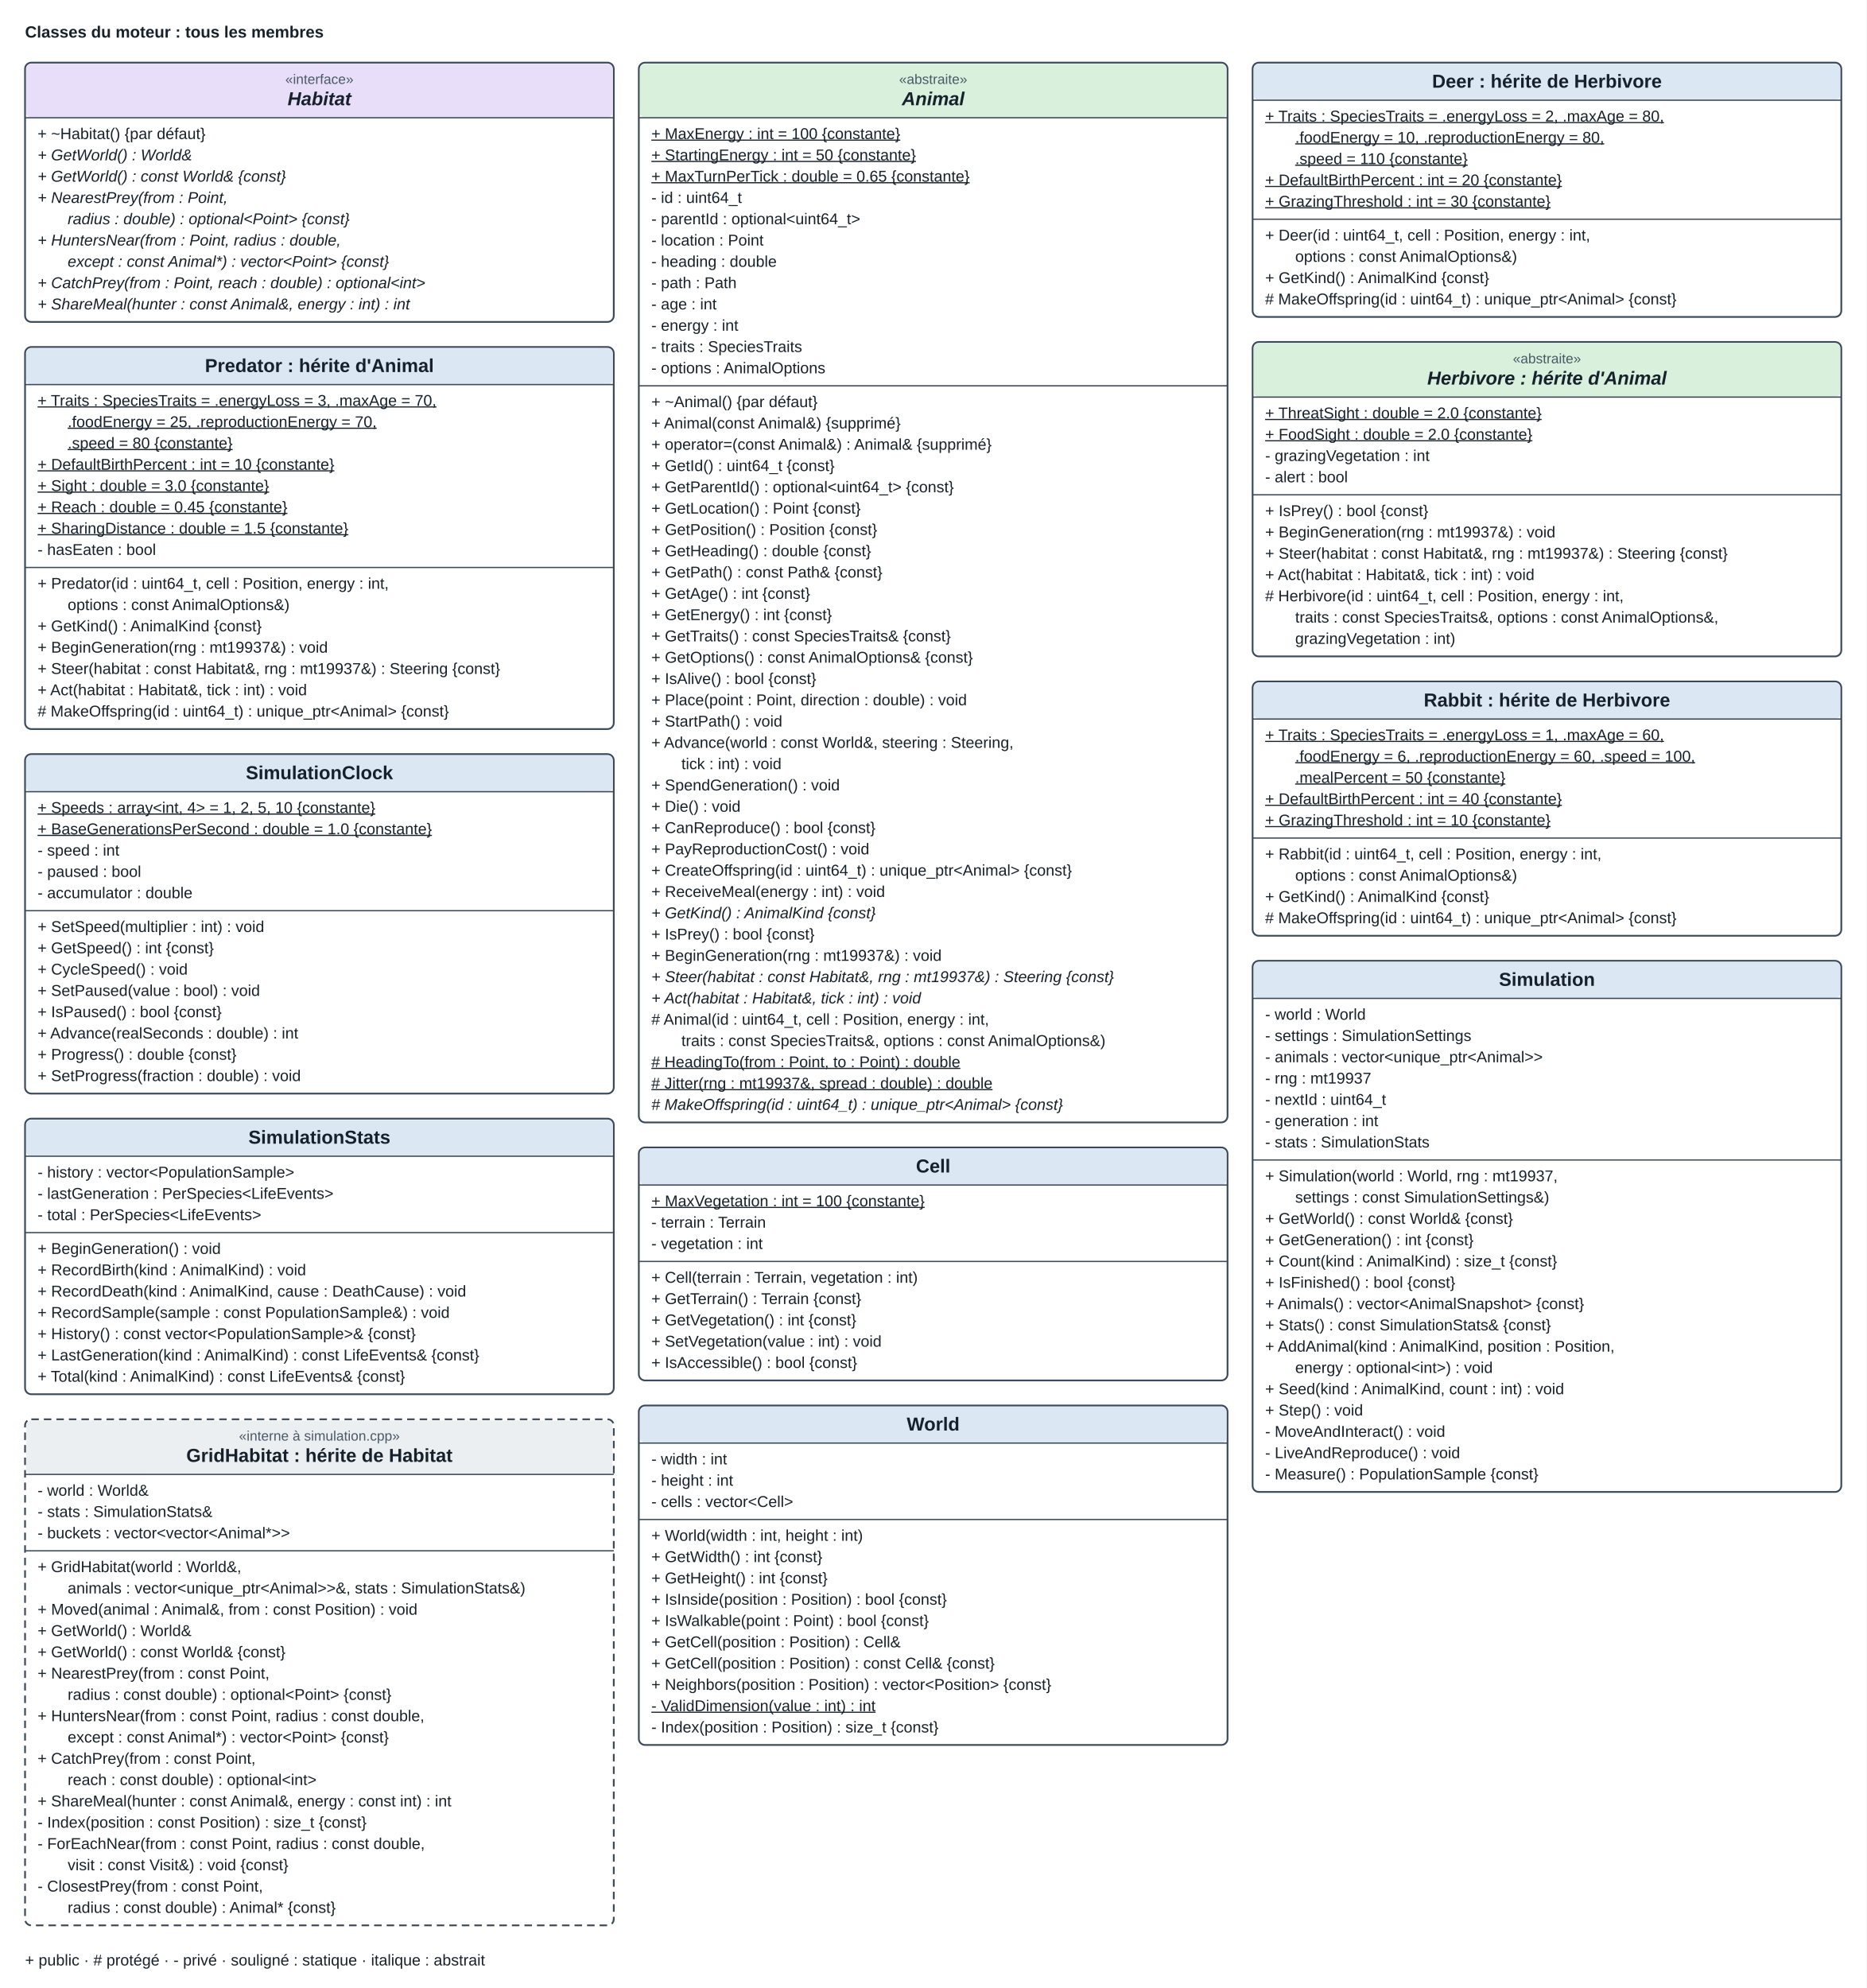
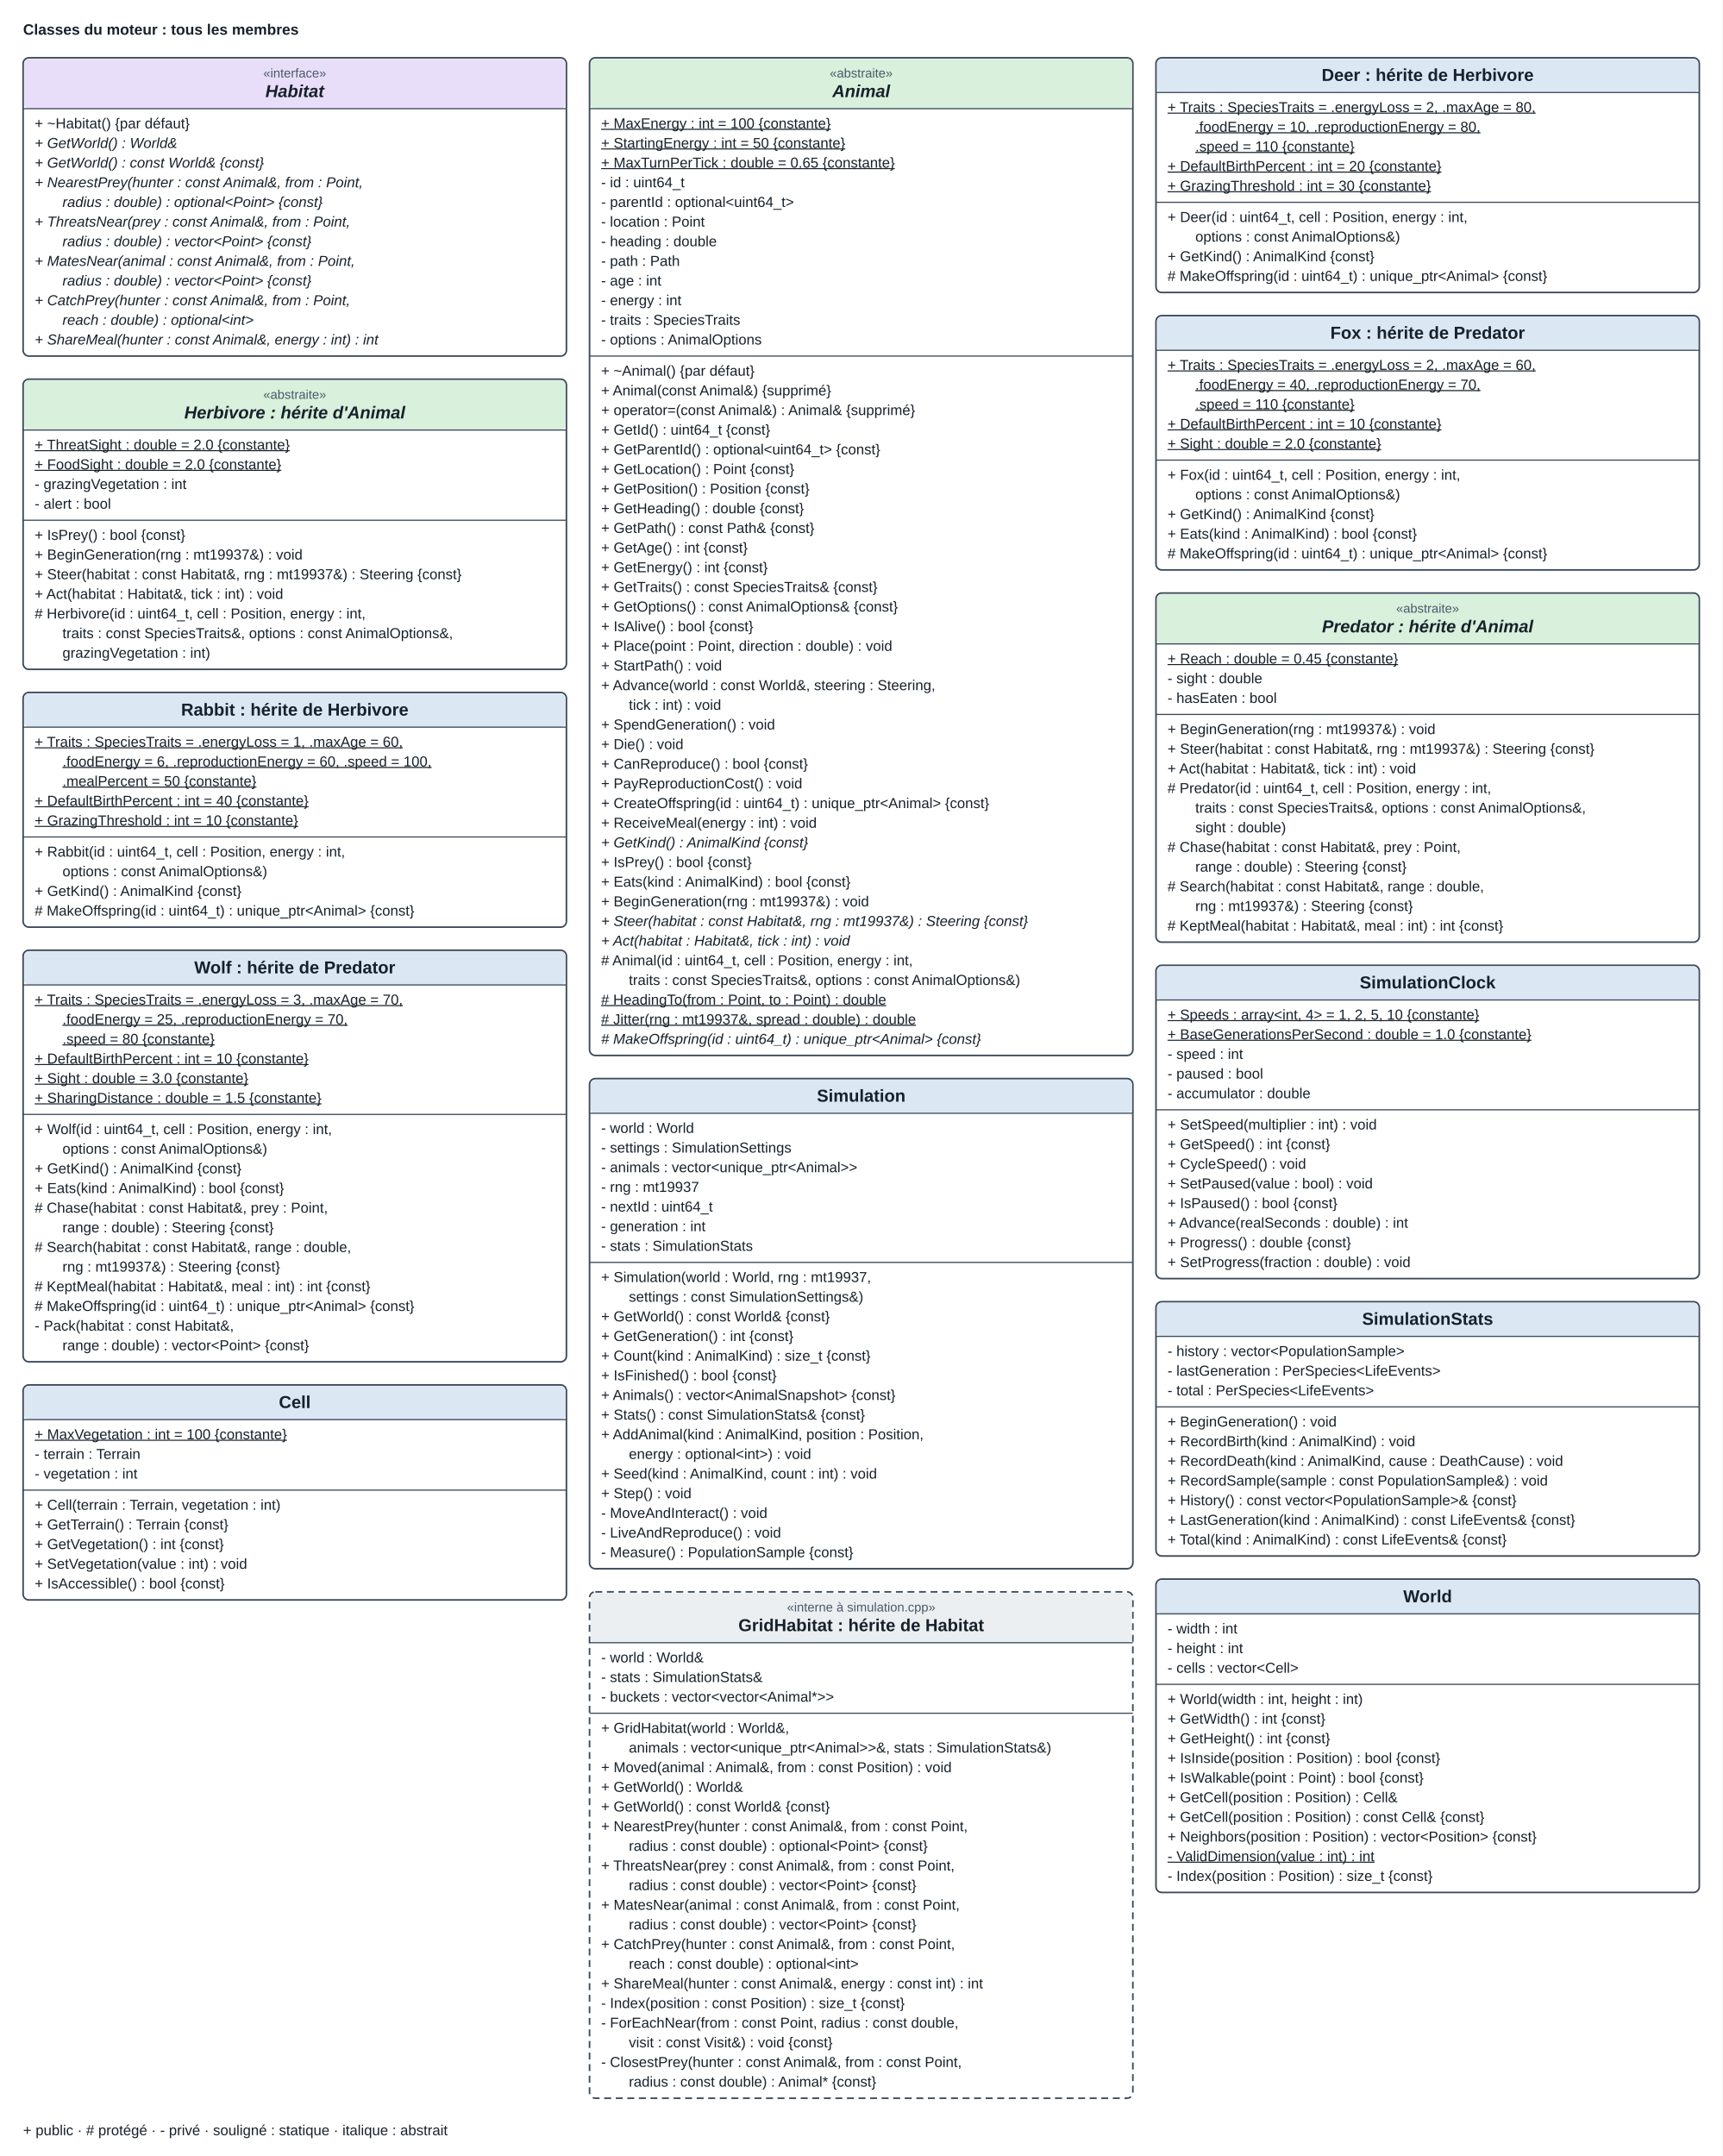
- <svg xmlns="http://www.w3.org/2000/svg" viewBox="0 0 1490 1587" role="img" aria-label="Classes du moteur : tous les membres">
+ <svg xmlns="http://www.w3.org/2000/svg" viewBox="0 0 1490 1865" role="img" aria-label="Classes du moteur : tous les membres">
  <style>
 text { font-family: "Segoe UI", Arial, sans-serif; fill: #17212b; }
 .name { font-size: 15px; font-weight: 700; text-anchor: middle; }
 .abstract { font-style: italic; }
 .stereo { font-size: 11px; text-anchor: middle; fill: #4a5968; }
 .member { font-size: 12.5px; }
 .label { font-size: 12px; font-style: italic; fill: #3b4a5a; }
 .band { font-size: 14px; font-weight: 700; }
 .legend { font-size: 12.5px; }
 .legendtitle { font-size: 13px; font-weight: 700; }
</style>
  <defs>
    <marker id="triangle" viewBox="0 0 14 14" refX="13" refY="7" markerWidth="14" markerHeight="14" markerUnits="userSpaceOnUse" orient="auto">
      <path d="M1 1 L13 7 L1 13 Z" fill="#ffffff" stroke="#3b4a5a" stroke-width="1.4" />
    </marker>
    <marker id="diamond" viewBox="0 0 18 12" refX="1" refY="6" markerWidth="18" markerHeight="12" markerUnits="userSpaceOnUse" orient="auto">
      <path d="M1 6 L9 1 L17 6 L9 11 Z" fill="#3b4a5a" />
    </marker>
    <marker id="arrow" viewBox="0 0 12 12" refX="11" refY="6" markerWidth="12" markerHeight="12" markerUnits="userSpaceOnUse" orient="auto">
      <path d="M1 1 L11 6 L1 11" fill="none" stroke="#3b4a5a" stroke-width="1.6" />
    </marker>
  </defs>
-   <rect width="1490" height="1587" fill="#ffffff" />
-   <g class="box" data-width="470">
-     <rect x="20" y="50" width="470" height="207" rx="5" fill="#ffffff" stroke="#3b4a5a" stroke-width="1.4" />
+   <rect width="1490" height="1865" fill="#ffffff" />
+   <g class="box" data-width="470">
+     <rect x="20" y="50" width="470" height="258" rx="5" fill="#ffffff" stroke="#3b4a5a" stroke-width="1.4" />
    <rect x="21" y="51" width="468" height="43" rx="4" fill="#e9defa" />
    <text x="255.0" y="67" class="stereo">«interface»</text>
    <text x="255.0" y="84" class="name abstract">Habitat</text>
    <line x1="20" y1="94" x2="490" y2="94" stroke="#3b4a5a" />
    <text x="30" y="111" class="member">+ ~Habitat() {par défaut}</text>
    <text x="30" y="128" class="member" font-style="italic">+ GetWorld() : World&amp;</text>
    <text x="30" y="145" class="member" font-style="italic">+ GetWorld() : const World&amp; {const}</text>
-     <text x="30" y="162" class="member" font-style="italic">+ NearestPrey(from : Point,</text>
+     <text x="30" y="162" class="member" font-style="italic">+ NearestPrey(hunter : const Animal&amp;, from : Point,</text>
    <text x="54" y="179" class="member" font-style="italic">radius : double) : optional&lt;Point&gt; {const}</text>
-     <text x="30" y="196" class="member" font-style="italic">+ HuntersNear(from : Point, radius : double,</text>
-     <text x="54" y="213" class="member" font-style="italic">except : const Animal*) : vector&lt;Point&gt; {const}</text>
-     <text x="30" y="230" class="member" font-style="italic">+ CatchPrey(from : Point, reach : double) : optional&lt;int&gt;</text>
-     <text x="30" y="247" class="member" font-style="italic">+ ShareMeal(hunter : const Animal&amp;, energy : int) : int</text>
-   </g>
-   <g class="box" data-width="470">
-     <rect x="510" y="50" width="470" height="846" rx="5" fill="#ffffff" stroke="#3b4a5a" stroke-width="1.4" />
+     <text x="30" y="196" class="member" font-style="italic">+ ThreatsNear(prey : const Animal&amp;, from : Point,</text>
+     <text x="54" y="213" class="member" font-style="italic">radius : double) : vector&lt;Point&gt; {const}</text>
+     <text x="30" y="230" class="member" font-style="italic">+ MatesNear(animal : const Animal&amp;, from : Point,</text>
+     <text x="54" y="247" class="member" font-style="italic">radius : double) : vector&lt;Point&gt; {const}</text>
+     <text x="30" y="264" class="member" font-style="italic">+ CatchPrey(hunter : const Animal&amp;, from : Point,</text>
+     <text x="54" y="281" class="member" font-style="italic">reach : double) : optional&lt;int&gt;</text>
+     <text x="30" y="298" class="member" font-style="italic">+ ShareMeal(hunter : const Animal&amp;, energy : int) : int</text>
+   </g>
+   <g class="box" data-width="470">
+     <rect x="510" y="50" width="470" height="863" rx="5" fill="#ffffff" stroke="#3b4a5a" stroke-width="1.4" />
    <rect x="511" y="51" width="468" height="43" rx="4" fill="#d8f0dc" />
    <text x="745.0" y="67" class="stereo">«abstraite»</text>
    <text x="745.0" y="84" class="name abstract">Animal</text>
    <line x1="510" y1="94" x2="980" y2="94" stroke="#3b4a5a" />
    <text x="520" y="111" class="member" text-decoration="underline">+ MaxEnergy : int = 100 {constante}</text>
    <text x="520" y="128" class="member" text-decoration="underline">+ StartingEnergy : int = 50 {constante}</text>
    <text x="520" y="145" class="member" text-decoration="underline">+ MaxTurnPerTick : double = 0.65 {constante}</text>
    <text x="520" y="162" class="member">- id : uint64_t</text>
    <text x="520" y="179" class="member">- parentId : optional&lt;uint64_t&gt;</text>
    <text x="520" y="196" class="member">- location : Point</text>
    <text x="520" y="213" class="member">- heading : double</text>
    <text x="520" y="230" class="member">- path : Path</text>
    <text x="520" y="247" class="member">- age : int</text>
    <text x="520" y="264" class="member">- energy : int</text>
    <text x="520" y="281" class="member">- traits : SpeciesTraits</text>
    <text x="520" y="298" class="member">- options : AnimalOptions</text>
    <line x1="510" y1="308" x2="980" y2="308" stroke="#3b4a5a" />
    <text x="520" y="325" class="member">+ ~Animal() {par défaut}</text>
    <text x="520" y="342" class="member">+ Animal(const Animal&amp;) {supprimé}</text>
    <text x="520" y="359" class="member">+ operator=(const Animal&amp;) : Animal&amp; {supprimé}</text>
    <text x="520" y="376" class="member">+ GetId() : uint64_t {const}</text>
    <text x="520" y="393" class="member">+ GetParentId() : optional&lt;uint64_t&gt; {const}</text>
    <text x="520" y="410" class="member">+ GetLocation() : Point {const}</text>
    <text x="520" y="427" class="member">+ GetPosition() : Position {const}</text>
    <text x="520" y="444" class="member">+ GetHeading() : double {const}</text>
    <text x="520" y="461" class="member">+ GetPath() : const Path&amp; {const}</text>
    <text x="520" y="478" class="member">+ GetAge() : int {const}</text>
    <text x="520" y="495" class="member">+ GetEnergy() : int {const}</text>
    <text x="520" y="512" class="member">+ GetTraits() : const SpeciesTraits&amp; {const}</text>
    <text x="520" y="529" class="member">+ GetOptions() : const AnimalOptions&amp; {const}</text>
    <text x="520" y="546" class="member">+ IsAlive() : bool {const}</text>
    <text x="520" y="563" class="member">+ Place(point : Point, direction : double) : void</text>
    <text x="520" y="580" class="member">+ StartPath() : void</text>
    <text x="520" y="597" class="member">+ Advance(world : const World&amp;, steering : Steering,</text>
    <text x="544" y="614" class="member">tick : int) : void</text>
    <text x="520" y="631" class="member">+ SpendGeneration() : void</text>
    <text x="520" y="648" class="member">+ Die() : void</text>
    <text x="520" y="665" class="member">+ CanReproduce() : bool {const}</text>
    <text x="520" y="682" class="member">+ PayReproductionCost() : void</text>
    <text x="520" y="699" class="member">+ CreateOffspring(id : uint64_t) : unique_ptr&lt;Animal&gt; {const}</text>
    <text x="520" y="716" class="member">+ ReceiveMeal(energy : int) : void</text>
    <text x="520" y="733" class="member" font-style="italic">+ GetKind() : AnimalKind {const}</text>
    <text x="520" y="750" class="member">+ IsPrey() : bool {const}</text>
-     <text x="520" y="767" class="member">+ BeginGeneration(rng : mt19937&amp;) : void</text>
-     <text x="520" y="784" class="member" font-style="italic">+ Steer(habitat : const Habitat&amp;, rng : mt19937&amp;) : Steering {const}</text>
-     <text x="520" y="801" class="member" font-style="italic">+ Act(habitat : Habitat&amp;, tick : int) : void</text>
-     <text x="520" y="818" class="member"># Animal(id : uint64_t, cell : Position, energy : int,</text>
-     <text x="544" y="835" class="member">traits : const SpeciesTraits&amp;, options : const AnimalOptions&amp;)</text>
-     <text x="520" y="852" class="member" text-decoration="underline"># HeadingTo(from : Point, to : Point) : double</text>
-     <text x="520" y="869" class="member" text-decoration="underline"># Jitter(rng : mt19937&amp;, spread : double) : double</text>
-     <text x="520" y="886" class="member" font-style="italic"># MakeOffspring(id : uint64_t) : unique_ptr&lt;Animal&gt; {const}</text>
+     <text x="520" y="767" class="member">+ Eats(kind : AnimalKind) : bool {const}</text>
+     <text x="520" y="784" class="member">+ BeginGeneration(rng : mt19937&amp;) : void</text>
+     <text x="520" y="801" class="member" font-style="italic">+ Steer(habitat : const Habitat&amp;, rng : mt19937&amp;) : Steering {const}</text>
+     <text x="520" y="818" class="member" font-style="italic">+ Act(habitat : Habitat&amp;, tick : int) : void</text>
+     <text x="520" y="835" class="member"># Animal(id : uint64_t, cell : Position, energy : int,</text>
+     <text x="544" y="852" class="member">traits : const SpeciesTraits&amp;, options : const AnimalOptions&amp;)</text>
+     <text x="520" y="869" class="member" text-decoration="underline"># HeadingTo(from : Point, to : Point) : double</text>
+     <text x="520" y="886" class="member" text-decoration="underline"># Jitter(rng : mt19937&amp;, spread : double) : double</text>
+     <text x="520" y="903" class="member" font-style="italic"># MakeOffspring(id : uint64_t) : unique_ptr&lt;Animal&gt; {const}</text>
  </g>
  <g class="box" data-width="470">
    <rect x="1000" y="50" width="470" height="203" rx="5" fill="#ffffff" stroke="#3b4a5a" stroke-width="1.4" />
    <rect x="1001" y="51" width="468" height="29" rx="4" fill="#dbe7f3" />
    <text x="1235.0" y="70" class="name">Deer  : hérite de Herbivore</text>
    <line x1="1000" y1="80" x2="1470" y2="80" stroke="#3b4a5a" />
    <text x="1010" y="97" class="member" text-decoration="underline">+ Traits : SpeciesTraits = .energyLoss = 2, .maxAge = 80,</text>
    <text x="1034" y="114" class="member" text-decoration="underline">.foodEnergy = 10, .reproductionEnergy = 80,</text>
    <text x="1034" y="131" class="member" text-decoration="underline">.speed = 110 {constante}</text>
    <text x="1010" y="148" class="member" text-decoration="underline">+ DefaultBirthPercent : int = 20 {constante}</text>
    <text x="1010" y="165" class="member" text-decoration="underline">+ GrazingThreshold : int = 30 {constante}</text>
    <line x1="1000" y1="175" x2="1470" y2="175" stroke="#3b4a5a" />
    <text x="1010" y="192" class="member">+ Deer(id : uint64_t, cell : Position, energy : int,</text>
    <text x="1034" y="209" class="member">options : const AnimalOptions&amp;)</text>
    <text x="1010" y="226" class="member">+ GetKind() : AnimalKind {const}</text>
    <text x="1010" y="243" class="member"># MakeOffspring(id : uint64_t) : unique_ptr&lt;Animal&gt; {const}</text>
  </g>
  <g class="box" data-width="470">
-     <rect x="1000" y="273" width="470" height="251" rx="5" fill="#ffffff" stroke="#3b4a5a" stroke-width="1.4" />
-     <rect x="1001" y="274" width="468" height="43" rx="4" fill="#d8f0dc" />
-     <text x="1235.0" y="290" class="stereo">«abstraite»</text>
-     <text x="1235.0" y="307" class="name abstract">Herbivore  : hérite d'Animal</text>
-     <line x1="1000" y1="317" x2="1470" y2="317" stroke="#3b4a5a" />
-     <text x="1010" y="334" class="member" text-decoration="underline">+ ThreatSight : double = 2.0 {constante}</text>
-     <text x="1010" y="351" class="member" text-decoration="underline">+ FoodSight : double = 2.0 {constante}</text>
-     <text x="1010" y="368" class="member">- grazingVegetation : int</text>
-     <text x="1010" y="385" class="member">- alert : bool</text>
-     <line x1="1000" y1="395" x2="1470" y2="395" stroke="#3b4a5a" />
-     <text x="1010" y="412" class="member">+ IsPrey() : bool {const}</text>
-     <text x="1010" y="429" class="member">+ BeginGeneration(rng : mt19937&amp;) : void</text>
-     <text x="1010" y="446" class="member">+ Steer(habitat : const Habitat&amp;, rng : mt19937&amp;) : Steering {const}</text>
-     <text x="1010" y="463" class="member">+ Act(habitat : Habitat&amp;, tick : int) : void</text>
-     <text x="1010" y="480" class="member"># Herbivore(id : uint64_t, cell : Position, energy : int,</text>
-     <text x="1034" y="497" class="member">traits : const SpeciesTraits&amp;, options : const AnimalOptions&amp;,</text>
-     <text x="1034" y="514" class="member">grazingVegetation : int)</text>
-   </g>
-   <g class="box" data-width="470">
-     <rect x="20" y="277" width="470" height="305" rx="5" fill="#ffffff" stroke="#3b4a5a" stroke-width="1.4" />
-     <rect x="21" y="278" width="468" height="29" rx="4" fill="#dbe7f3" />
-     <text x="255.0" y="297" class="name">Predator  : hérite d'Animal</text>
-     <line x1="20" y1="307" x2="490" y2="307" stroke="#3b4a5a" />
-     <text x="30" y="324" class="member" text-decoration="underline">+ Traits : SpeciesTraits = .energyLoss = 3, .maxAge = 70,</text>
-     <text x="54" y="341" class="member" text-decoration="underline">.foodEnergy = 25, .reproductionEnergy = 70,</text>
-     <text x="54" y="358" class="member" text-decoration="underline">.speed = 80 {constante}</text>
-     <text x="30" y="375" class="member" text-decoration="underline">+ DefaultBirthPercent : int = 10 {constante}</text>
-     <text x="30" y="392" class="member" text-decoration="underline">+ Sight : double = 3.0 {constante}</text>
-     <text x="30" y="409" class="member" text-decoration="underline">+ Reach : double = 0.45 {constante}</text>
-     <text x="30" y="426" class="member" text-decoration="underline">+ SharingDistance : double = 1.5 {constante}</text>
-     <text x="30" y="443" class="member">- hasEaten : bool</text>
-     <line x1="20" y1="453" x2="490" y2="453" stroke="#3b4a5a" />
-     <text x="30" y="470" class="member">+ Predator(id : uint64_t, cell : Position, energy : int,</text>
-     <text x="54" y="487" class="member">options : const AnimalOptions&amp;)</text>
-     <text x="30" y="504" class="member">+ GetKind() : AnimalKind {const}</text>
-     <text x="30" y="521" class="member">+ BeginGeneration(rng : mt19937&amp;) : void</text>
-     <text x="30" y="538" class="member">+ Steer(habitat : const Habitat&amp;, rng : mt19937&amp;) : Steering {const}</text>
-     <text x="30" y="555" class="member">+ Act(habitat : Habitat&amp;, tick : int) : void</text>
-     <text x="30" y="572" class="member"># MakeOffspring(id : uint64_t) : unique_ptr&lt;Animal&gt; {const}</text>
-   </g>
-   <g class="box" data-width="470">
-     <rect x="1000" y="544" width="470" height="203" rx="5" fill="#ffffff" stroke="#3b4a5a" stroke-width="1.4" />
-     <rect x="1001" y="545" width="468" height="29" rx="4" fill="#dbe7f3" />
-     <text x="1235.0" y="564" class="name">Rabbit  : hérite de Herbivore</text>
-     <line x1="1000" y1="574" x2="1470" y2="574" stroke="#3b4a5a" />
-     <text x="1010" y="591" class="member" text-decoration="underline">+ Traits : SpeciesTraits = .energyLoss = 1, .maxAge = 60,</text>
-     <text x="1034" y="608" class="member" text-decoration="underline">.foodEnergy = 6, .reproductionEnergy = 60, .speed = 100,</text>
-     <text x="1034" y="625" class="member" text-decoration="underline">.mealPercent = 50 {constante}</text>
-     <text x="1010" y="642" class="member" text-decoration="underline">+ DefaultBirthPercent : int = 40 {constante}</text>
-     <text x="1010" y="659" class="member" text-decoration="underline">+ GrazingThreshold : int = 10 {constante}</text>
-     <line x1="1000" y1="669" x2="1470" y2="669" stroke="#3b4a5a" />
-     <text x="1010" y="686" class="member">+ Rabbit(id : uint64_t, cell : Position, energy : int,</text>
-     <text x="1034" y="703" class="member">options : const AnimalOptions&amp;)</text>
-     <text x="1010" y="720" class="member">+ GetKind() : AnimalKind {const}</text>
-     <text x="1010" y="737" class="member"># MakeOffspring(id : uint64_t) : unique_ptr&lt;Animal&gt; {const}</text>
-   </g>
-   <g class="box" data-width="470">
-     <rect x="20" y="602" width="470" height="271" rx="5" fill="#ffffff" stroke="#3b4a5a" stroke-width="1.4" />
-     <rect x="21" y="603" width="468" height="29" rx="4" fill="#dbe7f3" />
-     <text x="255.0" y="622" class="name">SimulationClock</text>
-     <line x1="20" y1="632" x2="490" y2="632" stroke="#3b4a5a" />
-     <text x="30" y="649" class="member" text-decoration="underline">+ Speeds : array&lt;int, 4&gt; = 1, 2, 5, 10 {constante}</text>
-     <text x="30" y="666" class="member" text-decoration="underline">+ BaseGenerationsPerSecond : double = 1.0 {constante}</text>
-     <text x="30" y="683" class="member">- speed : int</text>
-     <text x="30" y="700" class="member">- paused : bool</text>
-     <text x="30" y="717" class="member">- accumulator : double</text>
-     <line x1="20" y1="727" x2="490" y2="727" stroke="#3b4a5a" />
-     <text x="30" y="744" class="member">+ SetSpeed(multiplier : int) : void</text>
-     <text x="30" y="761" class="member">+ GetSpeed() : int {const}</text>
-     <text x="30" y="778" class="member">+ CycleSpeed() : void</text>
-     <text x="30" y="795" class="member">+ SetPaused(value : bool) : void</text>
-     <text x="30" y="812" class="member">+ IsPaused() : bool {const}</text>
-     <text x="30" y="829" class="member">+ Advance(realSeconds : double) : int</text>
-     <text x="30" y="846" class="member">+ Progress() : double {const}</text>
-     <text x="30" y="863" class="member">+ SetProgress(fraction : double) : void</text>
-   </g>
-   <g class="box" data-width="470">
-     <rect x="1000" y="767" width="470" height="424" rx="5" fill="#ffffff" stroke="#3b4a5a" stroke-width="1.4" />
-     <rect x="1001" y="768" width="468" height="29" rx="4" fill="#dbe7f3" />
-     <text x="1235.0" y="787" class="name">Simulation</text>
-     <line x1="1000" y1="797" x2="1470" y2="797" stroke="#3b4a5a" />
-     <text x="1010" y="814" class="member">- world : World</text>
-     <text x="1010" y="831" class="member">- settings : SimulationSettings</text>
-     <text x="1010" y="848" class="member">- animals : vector&lt;unique_ptr&lt;Animal&gt;&gt;</text>
-     <text x="1010" y="865" class="member">- rng : mt19937</text>
-     <text x="1010" y="882" class="member">- nextId : uint64_t</text>
-     <text x="1010" y="899" class="member">- generation : int</text>
-     <text x="1010" y="916" class="member">- stats : SimulationStats</text>
-     <line x1="1000" y1="926" x2="1470" y2="926" stroke="#3b4a5a" />
-     <text x="1010" y="943" class="member">+ Simulation(world : World, rng : mt19937,</text>
-     <text x="1034" y="960" class="member">settings : const SimulationSettings&amp;)</text>
-     <text x="1010" y="977" class="member">+ GetWorld() : const World&amp; {const}</text>
-     <text x="1010" y="994" class="member">+ GetGeneration() : int {const}</text>
-     <text x="1010" y="1011" class="member">+ Count(kind : AnimalKind) : size_t {const}</text>
-     <text x="1010" y="1028" class="member">+ IsFinished() : bool {const}</text>
-     <text x="1010" y="1045" class="member">+ Animals() : vector&lt;AnimalSnapshot&gt; {const}</text>
-     <text x="1010" y="1062" class="member">+ Stats() : const SimulationStats&amp; {const}</text>
-     <text x="1010" y="1079" class="member">+ AddAnimal(kind : AnimalKind, position : Position,</text>
-     <text x="1034" y="1096" class="member">energy : optional&lt;int&gt;) : void</text>
-     <text x="1010" y="1113" class="member">+ Seed(kind : AnimalKind, count : int) : void</text>
-     <text x="1010" y="1130" class="member">+ Step() : void</text>
-     <text x="1010" y="1147" class="member">- MoveAndInteract() : void</text>
-     <text x="1010" y="1164" class="member">- LiveAndReproduce() : void</text>
-     <text x="1010" y="1181" class="member">- Measure() : PopulationSample {const}</text>
-   </g>
-   <g class="box" data-width="470">
-     <rect x="20" y="893" width="470" height="220" rx="5" fill="#ffffff" stroke="#3b4a5a" stroke-width="1.4" />
-     <rect x="21" y="894" width="468" height="29" rx="4" fill="#dbe7f3" />
-     <text x="255.0" y="913" class="name">SimulationStats</text>
-     <line x1="20" y1="923" x2="490" y2="923" stroke="#3b4a5a" />
-     <text x="30" y="940" class="member">- history : vector&lt;PopulationSample&gt;</text>
-     <text x="30" y="957" class="member">- lastGeneration : PerSpecies&lt;LifeEvents&gt;</text>
-     <text x="30" y="974" class="member">- total : PerSpecies&lt;LifeEvents&gt;</text>
-     <line x1="20" y1="984" x2="490" y2="984" stroke="#3b4a5a" />
-     <text x="30" y="1001" class="member">+ BeginGeneration() : void</text>
-     <text x="30" y="1018" class="member">+ RecordBirth(kind : AnimalKind) : void</text>
-     <text x="30" y="1035" class="member">+ RecordDeath(kind : AnimalKind, cause : DeathCause) : void</text>
-     <text x="30" y="1052" class="member">+ RecordSample(sample : const PopulationSample&amp;) : void</text>
-     <text x="30" y="1069" class="member">+ History() : const vector&lt;PopulationSample&gt;&amp; {const}</text>
-     <text x="30" y="1086" class="member">+ LastGeneration(kind : AnimalKind) : const LifeEvents&amp; {const}</text>
-     <text x="30" y="1103" class="member">+ Total(kind : AnimalKind) : const LifeEvents&amp; {const}</text>
-   </g>
-   <g class="box" data-width="470">
-     <rect x="510" y="916" width="470" height="186" rx="5" fill="#ffffff" stroke="#3b4a5a" stroke-width="1.4" />
-     <rect x="511" y="917" width="468" height="29" rx="4" fill="#dbe7f3" />
-     <text x="745.0" y="936" class="name">Cell</text>
-     <line x1="510" y1="946" x2="980" y2="946" stroke="#3b4a5a" />
-     <text x="520" y="963" class="member" text-decoration="underline">+ MaxVegetation : int = 100 {constante}</text>
-     <text x="520" y="980" class="member">- terrain : Terrain</text>
-     <text x="520" y="997" class="member">- vegetation : int</text>
-     <line x1="510" y1="1007" x2="980" y2="1007" stroke="#3b4a5a" />
-     <text x="520" y="1024" class="member">+ Cell(terrain : Terrain, vegetation : int)</text>
-     <text x="520" y="1041" class="member">+ GetTerrain() : Terrain {const}</text>
-     <text x="520" y="1058" class="member">+ GetVegetation() : int {const}</text>
-     <text x="520" y="1075" class="member">+ SetVegetation(value : int) : void</text>
-     <text x="520" y="1092" class="member">+ IsAccessible() : bool {const}</text>
-   </g>
-   <g class="box" data-width="470">
-     <rect x="510" y="1122" width="470" height="271" rx="5" fill="#ffffff" stroke="#3b4a5a" stroke-width="1.4" />
-     <rect x="511" y="1123" width="468" height="29" rx="4" fill="#dbe7f3" />
-     <text x="745.0" y="1142" class="name">World</text>
-     <line x1="510" y1="1152" x2="980" y2="1152" stroke="#3b4a5a" />
-     <text x="520" y="1169" class="member">- width : int</text>
-     <text x="520" y="1186" class="member">- height : int</text>
-     <text x="520" y="1203" class="member">- cells : vector&lt;Cell&gt;</text>
-     <line x1="510" y1="1213" x2="980" y2="1213" stroke="#3b4a5a" />
-     <text x="520" y="1230" class="member">+ World(width : int, height : int)</text>
-     <text x="520" y="1247" class="member">+ GetWidth() : int {const}</text>
-     <text x="520" y="1264" class="member">+ GetHeight() : int {const}</text>
-     <text x="520" y="1281" class="member">+ IsInside(position : Position) : bool {const}</text>
-     <text x="520" y="1298" class="member">+ IsWalkable(point : Point) : bool {const}</text>
-     <text x="520" y="1315" class="member">+ GetCell(position : Position) : Cell&amp;</text>
-     <text x="520" y="1332" class="member">+ GetCell(position : Position) : const Cell&amp; {const}</text>
-     <text x="520" y="1349" class="member">+ Neighbors(position : Position) : vector&lt;Position&gt; {const}</text>
-     <text x="520" y="1366" class="member" text-decoration="underline">- ValidDimension(value : int) : int</text>
-     <text x="520" y="1383" class="member">- Index(position : Position) : size_t {const}</text>
-   </g>
-   <g class="box" data-width="470">
-     <rect x="20" y="1133" width="470" height="404" rx="5" fill="#ffffff" stroke="#3b4a5a" stroke-width="1.4" stroke-dasharray="6 4" />
-     <rect x="21" y="1134" width="468" height="43" rx="4" fill="#eceff2" />
-     <text x="255.0" y="1150" class="stereo">«interne à simulation.cpp»</text>
-     <text x="255.0" y="1167" class="name">GridHabitat  : hérite de Habitat</text>
-     <line x1="20" y1="1177" x2="490" y2="1177" stroke="#3b4a5a" />
-     <text x="30" y="1194" class="member">- world : World&amp;</text>
-     <text x="30" y="1211" class="member">- stats : SimulationStats&amp;</text>
-     <text x="30" y="1228" class="member">- buckets : vector&lt;vector&lt;Animal*&gt;&gt;</text>
-     <line x1="20" y1="1238" x2="490" y2="1238" stroke="#3b4a5a" />
-     <text x="30" y="1255" class="member">+ GridHabitat(world : World&amp;,</text>
-     <text x="54" y="1272" class="member">animals : vector&lt;unique_ptr&lt;Animal&gt;&gt;&amp;, stats : SimulationStats&amp;)</text>
-     <text x="30" y="1289" class="member">+ Moved(animal : Animal&amp;, from : const Position) : void</text>
-     <text x="30" y="1306" class="member">+ GetWorld() : World&amp;</text>
-     <text x="30" y="1323" class="member">+ GetWorld() : const World&amp; {const}</text>
-     <text x="30" y="1340" class="member">+ NearestPrey(from : const Point,</text>
-     <text x="54" y="1357" class="member">radius : const double) : optional&lt;Point&gt; {const}</text>
-     <text x="30" y="1374" class="member">+ HuntersNear(from : const Point, radius : const double,</text>
-     <text x="54" y="1391" class="member">except : const Animal*) : vector&lt;Point&gt; {const}</text>
-     <text x="30" y="1408" class="member">+ CatchPrey(from : const Point,</text>
-     <text x="54" y="1425" class="member">reach : const double) : optional&lt;int&gt;</text>
-     <text x="30" y="1442" class="member">+ ShareMeal(hunter : const Animal&amp;, energy : const int) : int</text>
-     <text x="30" y="1459" class="member">- Index(position : const Position) : size_t {const}</text>
-     <text x="30" y="1476" class="member">- ForEachNear(from : const Point, radius : const double,</text>
-     <text x="54" y="1493" class="member">visit : const Visit&amp;) : void {const}</text>
-     <text x="30" y="1510" class="member">- ClosestPrey(from : const Point,</text>
-     <text x="54" y="1527" class="member">radius : const double) : Animal* {const}</text>
+     <rect x="1000" y="273" width="470" height="220" rx="5" fill="#ffffff" stroke="#3b4a5a" stroke-width="1.4" />
+     <rect x="1001" y="274" width="468" height="29" rx="4" fill="#dbe7f3" />
+     <text x="1235.0" y="293" class="name">Fox  : hérite de Predator</text>
+     <line x1="1000" y1="303" x2="1470" y2="303" stroke="#3b4a5a" />
+     <text x="1010" y="320" class="member" text-decoration="underline">+ Traits : SpeciesTraits = .energyLoss = 2, .maxAge = 60,</text>
+     <text x="1034" y="337" class="member" text-decoration="underline">.foodEnergy = 40, .reproductionEnergy = 70,</text>
+     <text x="1034" y="354" class="member" text-decoration="underline">.speed = 110 {constante}</text>
+     <text x="1010" y="371" class="member" text-decoration="underline">+ DefaultBirthPercent : int = 10 {constante}</text>
+     <text x="1010" y="388" class="member" text-decoration="underline">+ Sight : double = 2.0 {constante}</text>
+     <line x1="1000" y1="398" x2="1470" y2="398" stroke="#3b4a5a" />
+     <text x="1010" y="415" class="member">+ Fox(id : uint64_t, cell : Position, energy : int,</text>
+     <text x="1034" y="432" class="member">options : const AnimalOptions&amp;)</text>
+     <text x="1010" y="449" class="member">+ GetKind() : AnimalKind {const}</text>
+     <text x="1010" y="466" class="member">+ Eats(kind : AnimalKind) : bool {const}</text>
+     <text x="1010" y="483" class="member"># MakeOffspring(id : uint64_t) : unique_ptr&lt;Animal&gt; {const}</text>
+   </g>
+   <g class="box" data-width="470">
+     <rect x="20" y="328" width="470" height="251" rx="5" fill="#ffffff" stroke="#3b4a5a" stroke-width="1.4" />
+     <rect x="21" y="329" width="468" height="43" rx="4" fill="#d8f0dc" />
+     <text x="255.0" y="345" class="stereo">«abstraite»</text>
+     <text x="255.0" y="362" class="name abstract">Herbivore  : hérite d'Animal</text>
+     <line x1="20" y1="372" x2="490" y2="372" stroke="#3b4a5a" />
+     <text x="30" y="389" class="member" text-decoration="underline">+ ThreatSight : double = 2.0 {constante}</text>
+     <text x="30" y="406" class="member" text-decoration="underline">+ FoodSight : double = 2.0 {constante}</text>
+     <text x="30" y="423" class="member">- grazingVegetation : int</text>
+     <text x="30" y="440" class="member">- alert : bool</text>
+     <line x1="20" y1="450" x2="490" y2="450" stroke="#3b4a5a" />
+     <text x="30" y="467" class="member">+ IsPrey() : bool {const}</text>
+     <text x="30" y="484" class="member">+ BeginGeneration(rng : mt19937&amp;) : void</text>
+     <text x="30" y="501" class="member">+ Steer(habitat : const Habitat&amp;, rng : mt19937&amp;) : Steering {const}</text>
+     <text x="30" y="518" class="member">+ Act(habitat : Habitat&amp;, tick : int) : void</text>
+     <text x="30" y="535" class="member"># Herbivore(id : uint64_t, cell : Position, energy : int,</text>
+     <text x="54" y="552" class="member">traits : const SpeciesTraits&amp;, options : const AnimalOptions&amp;,</text>
+     <text x="54" y="569" class="member">grazingVegetation : int)</text>
+   </g>
+   <g class="box" data-width="470">
+     <rect x="1000" y="513" width="470" height="302" rx="5" fill="#ffffff" stroke="#3b4a5a" stroke-width="1.4" />
+     <rect x="1001" y="514" width="468" height="43" rx="4" fill="#d8f0dc" />
+     <text x="1235.0" y="530" class="stereo">«abstraite»</text>
+     <text x="1235.0" y="547" class="name abstract">Predator  : hérite d'Animal</text>
+     <line x1="1000" y1="557" x2="1470" y2="557" stroke="#3b4a5a" />
+     <text x="1010" y="574" class="member" text-decoration="underline">+ Reach : double = 0.45 {constante}</text>
+     <text x="1010" y="591" class="member">- sight : double</text>
+     <text x="1010" y="608" class="member">- hasEaten : bool</text>
+     <line x1="1000" y1="618" x2="1470" y2="618" stroke="#3b4a5a" />
+     <text x="1010" y="635" class="member">+ BeginGeneration(rng : mt19937&amp;) : void</text>
+     <text x="1010" y="652" class="member">+ Steer(habitat : const Habitat&amp;, rng : mt19937&amp;) : Steering {const}</text>
+     <text x="1010" y="669" class="member">+ Act(habitat : Habitat&amp;, tick : int) : void</text>
+     <text x="1010" y="686" class="member"># Predator(id : uint64_t, cell : Position, energy : int,</text>
+     <text x="1034" y="703" class="member">traits : const SpeciesTraits&amp;, options : const AnimalOptions&amp;,</text>
+     <text x="1034" y="720" class="member">sight : double)</text>
+     <text x="1010" y="737" class="member"># Chase(habitat : const Habitat&amp;, prey : Point,</text>
+     <text x="1034" y="754" class="member">range : double) : Steering {const}</text>
+     <text x="1010" y="771" class="member"># Search(habitat : const Habitat&amp;, range : double,</text>
+     <text x="1034" y="788" class="member">rng : mt19937&amp;) : Steering {const}</text>
+     <text x="1010" y="805" class="member"># KeptMeal(habitat : Habitat&amp;, meal : int) : int {const}</text>
+   </g>
+   <g class="box" data-width="470">
+     <rect x="20" y="599" width="470" height="203" rx="5" fill="#ffffff" stroke="#3b4a5a" stroke-width="1.4" />
+     <rect x="21" y="600" width="468" height="29" rx="4" fill="#dbe7f3" />
+     <text x="255.0" y="619" class="name">Rabbit  : hérite de Herbivore</text>
+     <line x1="20" y1="629" x2="490" y2="629" stroke="#3b4a5a" />
+     <text x="30" y="646" class="member" text-decoration="underline">+ Traits : SpeciesTraits = .energyLoss = 1, .maxAge = 60,</text>
+     <text x="54" y="663" class="member" text-decoration="underline">.foodEnergy = 6, .reproductionEnergy = 60, .speed = 100,</text>
+     <text x="54" y="680" class="member" text-decoration="underline">.mealPercent = 50 {constante}</text>
+     <text x="30" y="697" class="member" text-decoration="underline">+ DefaultBirthPercent : int = 40 {constante}</text>
+     <text x="30" y="714" class="member" text-decoration="underline">+ GrazingThreshold : int = 10 {constante}</text>
+     <line x1="20" y1="724" x2="490" y2="724" stroke="#3b4a5a" />
+     <text x="30" y="741" class="member">+ Rabbit(id : uint64_t, cell : Position, energy : int,</text>
+     <text x="54" y="758" class="member">options : const AnimalOptions&amp;)</text>
+     <text x="30" y="775" class="member">+ GetKind() : AnimalKind {const}</text>
+     <text x="30" y="792" class="member"># MakeOffspring(id : uint64_t) : unique_ptr&lt;Animal&gt; {const}</text>
+   </g>
+   <g class="box" data-width="470">
+     <rect x="20" y="822" width="470" height="356" rx="5" fill="#ffffff" stroke="#3b4a5a" stroke-width="1.4" />
+     <rect x="21" y="823" width="468" height="29" rx="4" fill="#dbe7f3" />
+     <text x="255.0" y="842" class="name">Wolf  : hérite de Predator</text>
+     <line x1="20" y1="852" x2="490" y2="852" stroke="#3b4a5a" />
+     <text x="30" y="869" class="member" text-decoration="underline">+ Traits : SpeciesTraits = .energyLoss = 3, .maxAge = 70,</text>
+     <text x="54" y="886" class="member" text-decoration="underline">.foodEnergy = 25, .reproductionEnergy = 70,</text>
+     <text x="54" y="903" class="member" text-decoration="underline">.speed = 80 {constante}</text>
+     <text x="30" y="920" class="member" text-decoration="underline">+ DefaultBirthPercent : int = 10 {constante}</text>
+     <text x="30" y="937" class="member" text-decoration="underline">+ Sight : double = 3.0 {constante}</text>
+     <text x="30" y="954" class="member" text-decoration="underline">+ SharingDistance : double = 1.5 {constante}</text>
+     <line x1="20" y1="964" x2="490" y2="964" stroke="#3b4a5a" />
+     <text x="30" y="981" class="member">+ Wolf(id : uint64_t, cell : Position, energy : int,</text>
+     <text x="54" y="998" class="member">options : const AnimalOptions&amp;)</text>
+     <text x="30" y="1015" class="member">+ GetKind() : AnimalKind {const}</text>
+     <text x="30" y="1032" class="member">+ Eats(kind : AnimalKind) : bool {const}</text>
+     <text x="30" y="1049" class="member"># Chase(habitat : const Habitat&amp;, prey : Point,</text>
+     <text x="54" y="1066" class="member">range : double) : Steering {const}</text>
+     <text x="30" y="1083" class="member"># Search(habitat : const Habitat&amp;, range : double,</text>
+     <text x="54" y="1100" class="member">rng : mt19937&amp;) : Steering {const}</text>
+     <text x="30" y="1117" class="member"># KeptMeal(habitat : Habitat&amp;, meal : int) : int {const}</text>
+     <text x="30" y="1134" class="member"># MakeOffspring(id : uint64_t) : unique_ptr&lt;Animal&gt; {const}</text>
+     <text x="30" y="1151" class="member">- Pack(habitat : const Habitat&amp;,</text>
+     <text x="54" y="1168" class="member">range : double) : vector&lt;Point&gt; {const}</text>
+   </g>
+   <g class="box" data-width="470">
+     <rect x="1000" y="835" width="470" height="271" rx="5" fill="#ffffff" stroke="#3b4a5a" stroke-width="1.4" />
+     <rect x="1001" y="836" width="468" height="29" rx="4" fill="#dbe7f3" />
+     <text x="1235.0" y="855" class="name">SimulationClock</text>
+     <line x1="1000" y1="865" x2="1470" y2="865" stroke="#3b4a5a" />
+     <text x="1010" y="882" class="member" text-decoration="underline">+ Speeds : array&lt;int, 4&gt; = 1, 2, 5, 10 {constante}</text>
+     <text x="1010" y="899" class="member" text-decoration="underline">+ BaseGenerationsPerSecond : double = 1.0 {constante}</text>
+     <text x="1010" y="916" class="member">- speed : int</text>
+     <text x="1010" y="933" class="member">- paused : bool</text>
+     <text x="1010" y="950" class="member">- accumulator : double</text>
+     <line x1="1000" y1="960" x2="1470" y2="960" stroke="#3b4a5a" />
+     <text x="1010" y="977" class="member">+ SetSpeed(multiplier : int) : void</text>
+     <text x="1010" y="994" class="member">+ GetSpeed() : int {const}</text>
+     <text x="1010" y="1011" class="member">+ CycleSpeed() : void</text>
+     <text x="1010" y="1028" class="member">+ SetPaused(value : bool) : void</text>
+     <text x="1010" y="1045" class="member">+ IsPaused() : bool {const}</text>
+     <text x="1010" y="1062" class="member">+ Advance(realSeconds : double) : int</text>
+     <text x="1010" y="1079" class="member">+ Progress() : double {const}</text>
+     <text x="1010" y="1096" class="member">+ SetProgress(fraction : double) : void</text>
+   </g>
+   <g class="box" data-width="470">
+     <rect x="510" y="933" width="470" height="424" rx="5" fill="#ffffff" stroke="#3b4a5a" stroke-width="1.4" />
+     <rect x="511" y="934" width="468" height="29" rx="4" fill="#dbe7f3" />
+     <text x="745.0" y="953" class="name">Simulation</text>
+     <line x1="510" y1="963" x2="980" y2="963" stroke="#3b4a5a" />
+     <text x="520" y="980" class="member">- world : World</text>
+     <text x="520" y="997" class="member">- settings : SimulationSettings</text>
+     <text x="520" y="1014" class="member">- animals : vector&lt;unique_ptr&lt;Animal&gt;&gt;</text>
+     <text x="520" y="1031" class="member">- rng : mt19937</text>
+     <text x="520" y="1048" class="member">- nextId : uint64_t</text>
+     <text x="520" y="1065" class="member">- generation : int</text>
+     <text x="520" y="1082" class="member">- stats : SimulationStats</text>
+     <line x1="510" y1="1092" x2="980" y2="1092" stroke="#3b4a5a" />
+     <text x="520" y="1109" class="member">+ Simulation(world : World, rng : mt19937,</text>
+     <text x="544" y="1126" class="member">settings : const SimulationSettings&amp;)</text>
+     <text x="520" y="1143" class="member">+ GetWorld() : const World&amp; {const}</text>
+     <text x="520" y="1160" class="member">+ GetGeneration() : int {const}</text>
+     <text x="520" y="1177" class="member">+ Count(kind : AnimalKind) : size_t {const}</text>
+     <text x="520" y="1194" class="member">+ IsFinished() : bool {const}</text>
+     <text x="520" y="1211" class="member">+ Animals() : vector&lt;AnimalSnapshot&gt; {const}</text>
+     <text x="520" y="1228" class="member">+ Stats() : const SimulationStats&amp; {const}</text>
+     <text x="520" y="1245" class="member">+ AddAnimal(kind : AnimalKind, position : Position,</text>
+     <text x="544" y="1262" class="member">energy : optional&lt;int&gt;) : void</text>
+     <text x="520" y="1279" class="member">+ Seed(kind : AnimalKind, count : int) : void</text>
+     <text x="520" y="1296" class="member">+ Step() : void</text>
+     <text x="520" y="1313" class="member">- MoveAndInteract() : void</text>
+     <text x="520" y="1330" class="member">- LiveAndReproduce() : void</text>
+     <text x="520" y="1347" class="member">- Measure() : PopulationSample {const}</text>
+   </g>
+   <g class="box" data-width="470">
+     <rect x="1000" y="1126" width="470" height="220" rx="5" fill="#ffffff" stroke="#3b4a5a" stroke-width="1.4" />
+     <rect x="1001" y="1127" width="468" height="29" rx="4" fill="#dbe7f3" />
+     <text x="1235.0" y="1146" class="name">SimulationStats</text>
+     <line x1="1000" y1="1156" x2="1470" y2="1156" stroke="#3b4a5a" />
+     <text x="1010" y="1173" class="member">- history : vector&lt;PopulationSample&gt;</text>
+     <text x="1010" y="1190" class="member">- lastGeneration : PerSpecies&lt;LifeEvents&gt;</text>
+     <text x="1010" y="1207" class="member">- total : PerSpecies&lt;LifeEvents&gt;</text>
+     <line x1="1000" y1="1217" x2="1470" y2="1217" stroke="#3b4a5a" />
+     <text x="1010" y="1234" class="member">+ BeginGeneration() : void</text>
+     <text x="1010" y="1251" class="member">+ RecordBirth(kind : AnimalKind) : void</text>
+     <text x="1010" y="1268" class="member">+ RecordDeath(kind : AnimalKind, cause : DeathCause) : void</text>
+     <text x="1010" y="1285" class="member">+ RecordSample(sample : const PopulationSample&amp;) : void</text>
+     <text x="1010" y="1302" class="member">+ History() : const vector&lt;PopulationSample&gt;&amp; {const}</text>
+     <text x="1010" y="1319" class="member">+ LastGeneration(kind : AnimalKind) : const LifeEvents&amp; {const}</text>
+     <text x="1010" y="1336" class="member">+ Total(kind : AnimalKind) : const LifeEvents&amp; {const}</text>
+   </g>
+   <g class="box" data-width="470">
+     <rect x="20" y="1198" width="470" height="186" rx="5" fill="#ffffff" stroke="#3b4a5a" stroke-width="1.4" />
+     <rect x="21" y="1199" width="468" height="29" rx="4" fill="#dbe7f3" />
+     <text x="255.0" y="1218" class="name">Cell</text>
+     <line x1="20" y1="1228" x2="490" y2="1228" stroke="#3b4a5a" />
+     <text x="30" y="1245" class="member" text-decoration="underline">+ MaxVegetation : int = 100 {constante}</text>
+     <text x="30" y="1262" class="member">- terrain : Terrain</text>
+     <text x="30" y="1279" class="member">- vegetation : int</text>
+     <line x1="20" y1="1289" x2="490" y2="1289" stroke="#3b4a5a" />
+     <text x="30" y="1306" class="member">+ Cell(terrain : Terrain, vegetation : int)</text>
+     <text x="30" y="1323" class="member">+ GetTerrain() : Terrain {const}</text>
+     <text x="30" y="1340" class="member">+ GetVegetation() : int {const}</text>
+     <text x="30" y="1357" class="member">+ SetVegetation(value : int) : void</text>
+     <text x="30" y="1374" class="member">+ IsAccessible() : bool {const}</text>
+   </g>
+   <g class="box" data-width="470">
+     <rect x="1000" y="1366" width="470" height="271" rx="5" fill="#ffffff" stroke="#3b4a5a" stroke-width="1.4" />
+     <rect x="1001" y="1367" width="468" height="29" rx="4" fill="#dbe7f3" />
+     <text x="1235.0" y="1386" class="name">World</text>
+     <line x1="1000" y1="1396" x2="1470" y2="1396" stroke="#3b4a5a" />
+     <text x="1010" y="1413" class="member">- width : int</text>
+     <text x="1010" y="1430" class="member">- height : int</text>
+     <text x="1010" y="1447" class="member">- cells : vector&lt;Cell&gt;</text>
+     <line x1="1000" y1="1457" x2="1470" y2="1457" stroke="#3b4a5a" />
+     <text x="1010" y="1474" class="member">+ World(width : int, height : int)</text>
+     <text x="1010" y="1491" class="member">+ GetWidth() : int {const}</text>
+     <text x="1010" y="1508" class="member">+ GetHeight() : int {const}</text>
+     <text x="1010" y="1525" class="member">+ IsInside(position : Position) : bool {const}</text>
+     <text x="1010" y="1542" class="member">+ IsWalkable(point : Point) : bool {const}</text>
+     <text x="1010" y="1559" class="member">+ GetCell(position : Position) : Cell&amp;</text>
+     <text x="1010" y="1576" class="member">+ GetCell(position : Position) : const Cell&amp; {const}</text>
+     <text x="1010" y="1593" class="member">+ Neighbors(position : Position) : vector&lt;Position&gt; {const}</text>
+     <text x="1010" y="1610" class="member" text-decoration="underline">- ValidDimension(value : int) : int</text>
+     <text x="1010" y="1627" class="member">- Index(position : Position) : size_t {const}</text>
+   </g>
+   <g class="box" data-width="470">
+     <rect x="510" y="1377" width="470" height="438" rx="5" fill="#ffffff" stroke="#3b4a5a" stroke-width="1.4" stroke-dasharray="6 4" />
+     <rect x="511" y="1378" width="468" height="43" rx="4" fill="#eceff2" />
+     <text x="745.0" y="1394" class="stereo">«interne à simulation.cpp»</text>
+     <text x="745.0" y="1411" class="name">GridHabitat  : hérite de Habitat</text>
+     <line x1="510" y1="1421" x2="980" y2="1421" stroke="#3b4a5a" />
+     <text x="520" y="1438" class="member">- world : World&amp;</text>
+     <text x="520" y="1455" class="member">- stats : SimulationStats&amp;</text>
+     <text x="520" y="1472" class="member">- buckets : vector&lt;vector&lt;Animal*&gt;&gt;</text>
+     <line x1="510" y1="1482" x2="980" y2="1482" stroke="#3b4a5a" />
+     <text x="520" y="1499" class="member">+ GridHabitat(world : World&amp;,</text>
+     <text x="544" y="1516" class="member">animals : vector&lt;unique_ptr&lt;Animal&gt;&gt;&amp;, stats : SimulationStats&amp;)</text>
+     <text x="520" y="1533" class="member">+ Moved(animal : Animal&amp;, from : const Position) : void</text>
+     <text x="520" y="1550" class="member">+ GetWorld() : World&amp;</text>
+     <text x="520" y="1567" class="member">+ GetWorld() : const World&amp; {const}</text>
+     <text x="520" y="1584" class="member">+ NearestPrey(hunter : const Animal&amp;, from : const Point,</text>
+     <text x="544" y="1601" class="member">radius : const double) : optional&lt;Point&gt; {const}</text>
+     <text x="520" y="1618" class="member">+ ThreatsNear(prey : const Animal&amp;, from : const Point,</text>
+     <text x="544" y="1635" class="member">radius : const double) : vector&lt;Point&gt; {const}</text>
+     <text x="520" y="1652" class="member">+ MatesNear(animal : const Animal&amp;, from : const Point,</text>
+     <text x="544" y="1669" class="member">radius : const double) : vector&lt;Point&gt; {const}</text>
+     <text x="520" y="1686" class="member">+ CatchPrey(hunter : const Animal&amp;, from : const Point,</text>
+     <text x="544" y="1703" class="member">reach : const double) : optional&lt;int&gt;</text>
+     <text x="520" y="1720" class="member">+ ShareMeal(hunter : const Animal&amp;, energy : const int) : int</text>
+     <text x="520" y="1737" class="member">- Index(position : const Position) : size_t {const}</text>
+     <text x="520" y="1754" class="member">- ForEachNear(from : const Point, radius : const double,</text>
+     <text x="544" y="1771" class="member">visit : const Visit&amp;) : void {const}</text>
+     <text x="520" y="1788" class="member">- ClosestPrey(hunter : const Animal&amp;, from : const Point,</text>
+     <text x="544" y="1805" class="member">radius : const double) : Animal* {const}</text>
  </g>
  <text x="20" y="30" class="legendtitle">Classes du moteur : tous les membres</text>
-   <text x="20" y="1569" class="legend">+ public  ·  # protégé  ·  - privé  ·  souligné : statique  ·  italique : abstrait</text>
+   <text x="20" y="1847" class="legend">+ public  ·  # protégé  ·  - privé  ·  souligné : statique  ·  italique : abstrait</text>
</svg>
